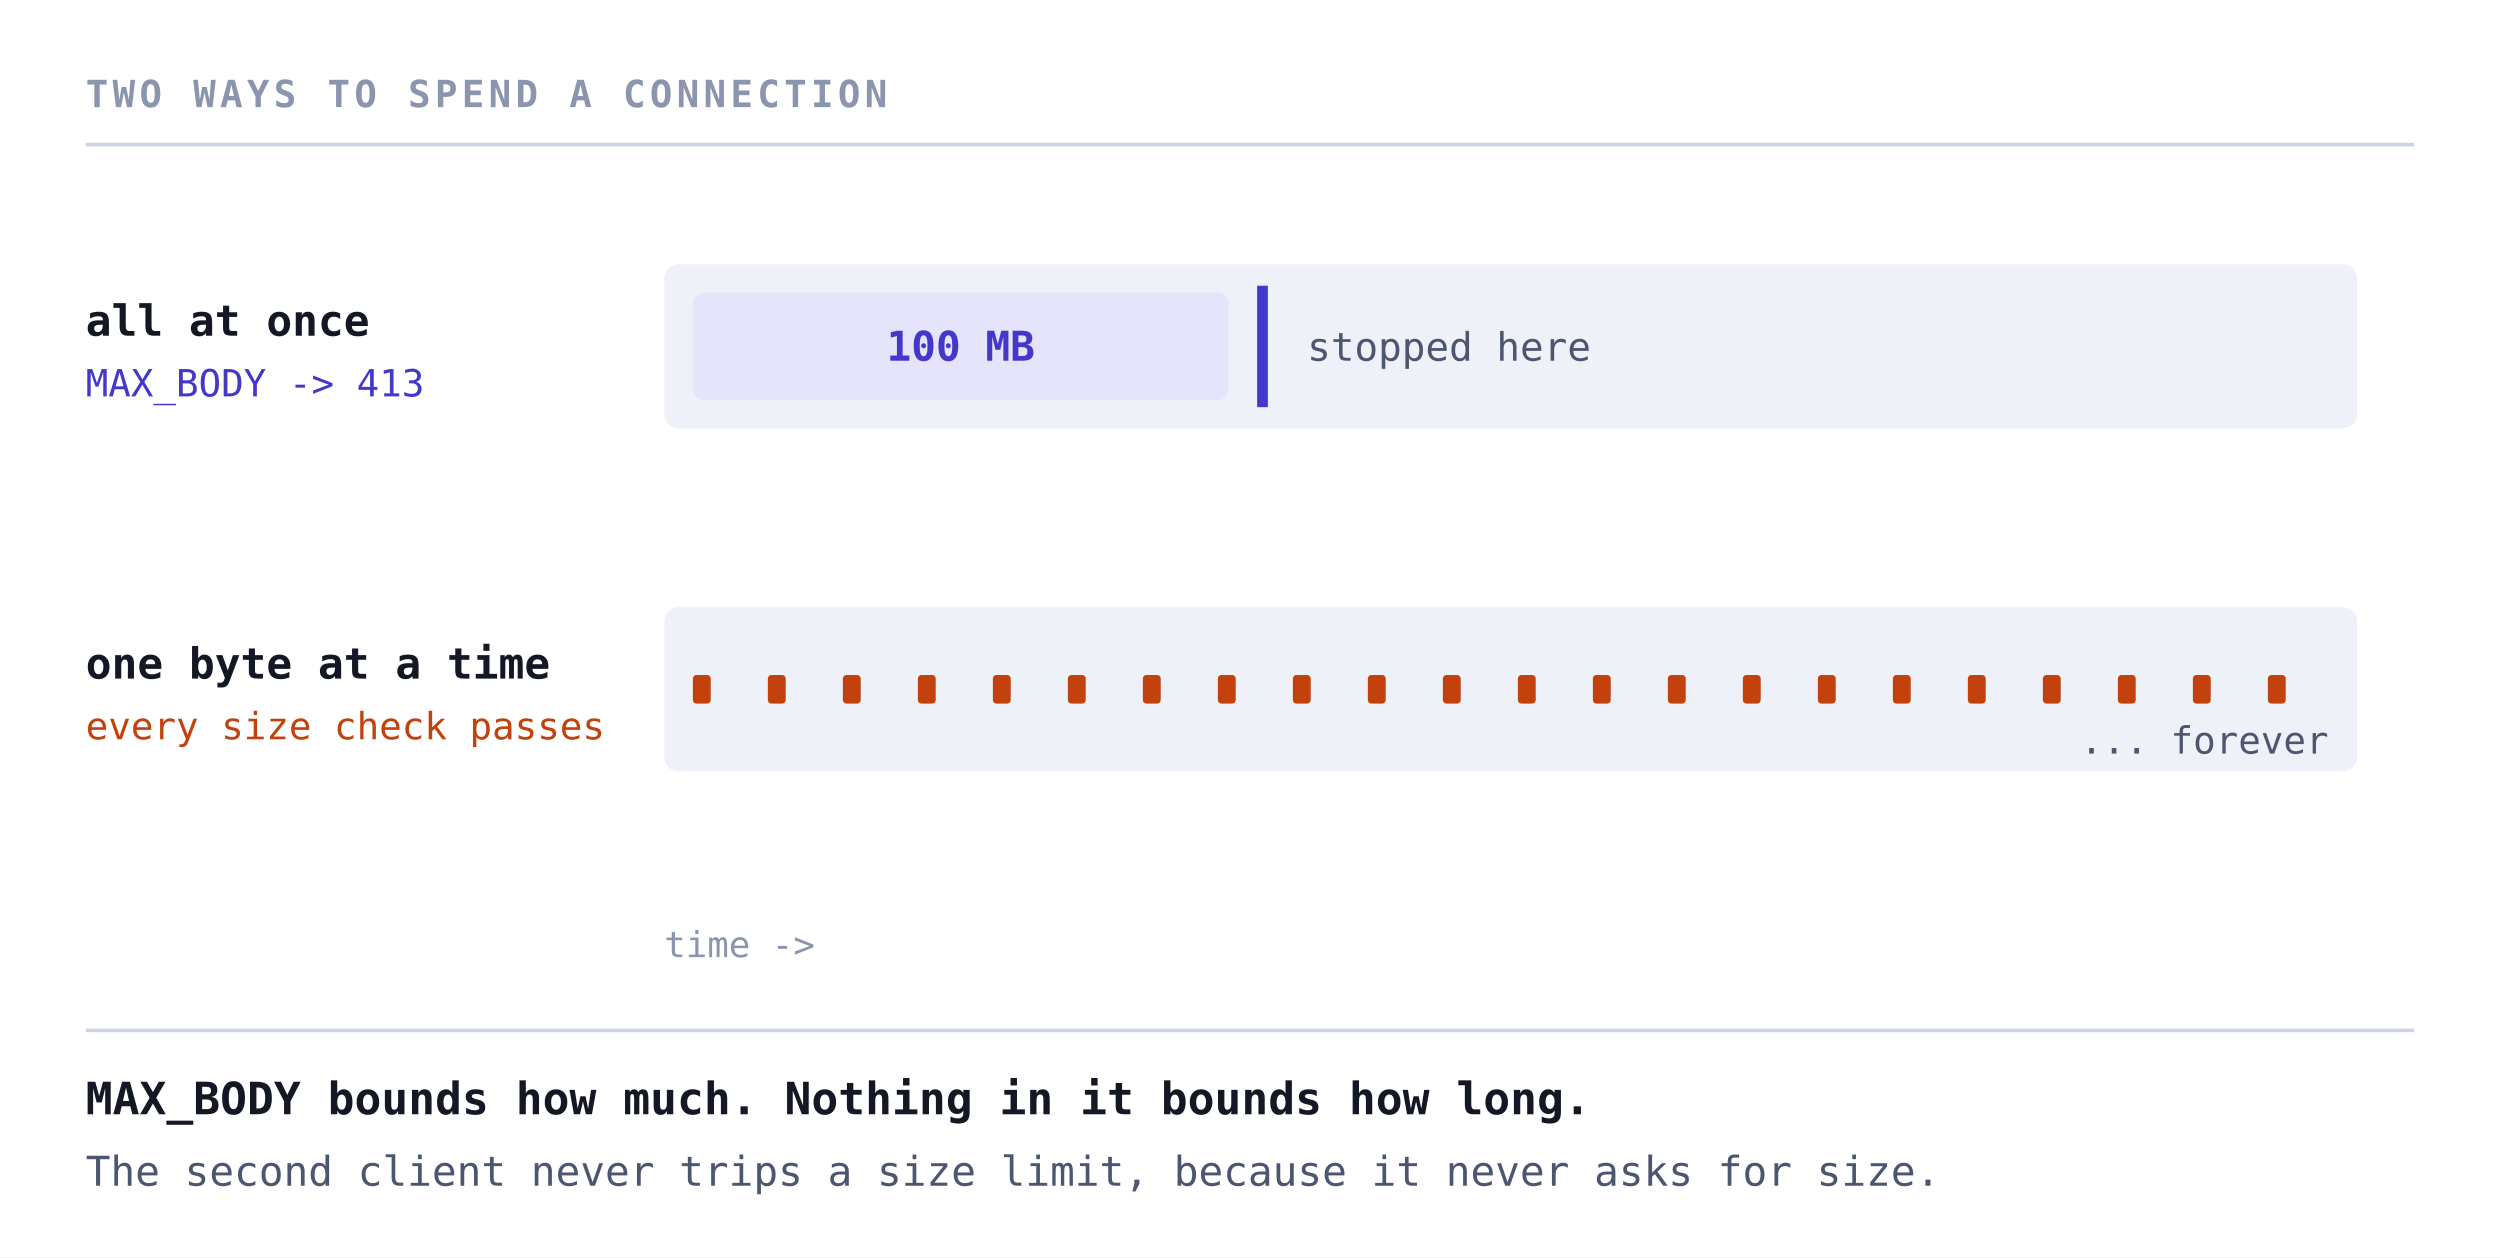
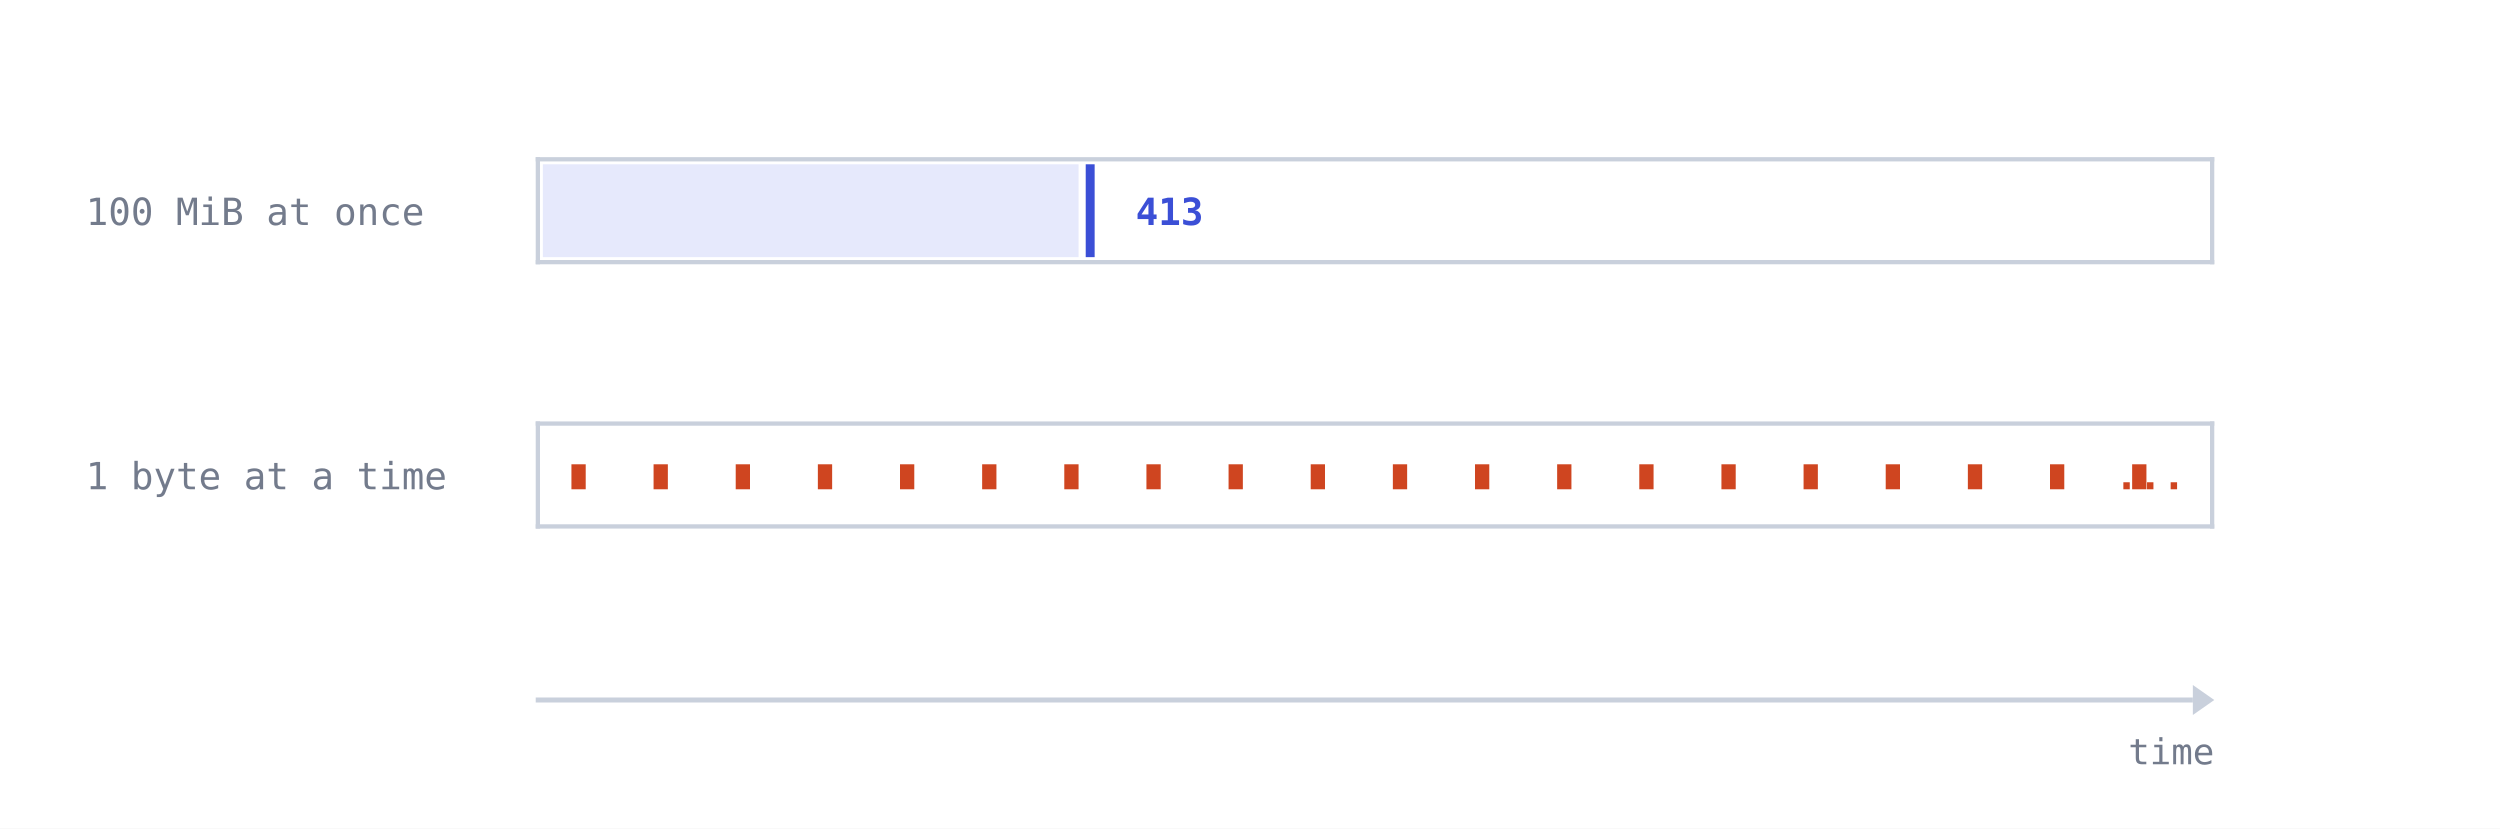
- <svg xmlns="http://www.w3.org/2000/svg" viewBox="0 0 700 352" width="700" height="352" role="img">
-   <rect x="0" y="0" width="700" height="352" fill="#ffffff" />
-   <text x="24" y="30" font-family="ui-monospace,SFMono-Regular,Menlo,Consolas,monospace" font-size="10.5" font-weight="700" fill="#8b95ad" text-anchor="start" letter-spacing="1.2">TWO WAYS TO SPEND A CONNECTION</text>
-   <rect x="24" y="40" width="652" height="1" rx="0" fill="#ccd4e4" />
-   <text x="24" y="94" font-family="ui-monospace,SFMono-Regular,Menlo,Consolas,monospace" font-size="12" font-weight="700" fill="#131824" text-anchor="start">all at once</text>
-   <text x="24" y="111" font-family="ui-monospace,SFMono-Regular,Menlo,Consolas,monospace" font-size="10.5" font-weight="400" fill="#4338ca" text-anchor="start">MAX_BODY  -&gt;  413</text>
-   <rect x="186" y="74" width="474" height="46" rx="4" fill="#eef1f7" />
-   <rect x="194" y="82" width="150" height="30" rx="3" fill="#e6e4fb" />
-   <text x="269" y="101" font-family="ui-monospace,SFMono-Regular,Menlo,Consolas,monospace" font-size="11.5" font-weight="700" fill="#4338ca" text-anchor="middle">100 MB</text>
-   <rect x="352" y="80" width="3" height="34" rx="0" fill="#4338ca" />
-   <text x="366" y="101" font-family="ui-monospace,SFMono-Regular,Menlo,Consolas,monospace" font-size="11" font-weight="400" fill="#4d5670" text-anchor="start">stopped here</text>
-   <text x="24" y="190" font-family="ui-monospace,SFMono-Regular,Menlo,Consolas,monospace" font-size="12" font-weight="700" fill="#131824" text-anchor="start">one byte at a time</text>
-   <text x="24" y="207" font-family="ui-monospace,SFMono-Regular,Menlo,Consolas,monospace" font-size="10.5" font-weight="400" fill="#c2410c" text-anchor="start">every size check passes</text>
-   <rect x="186" y="170" width="474" height="46" rx="4" fill="#eef1f7" />
-   <rect x="194" y="189" width="5" height="8" rx="1" fill="#c2410c" />
-   <rect x="215" y="189" width="5" height="8" rx="1" fill="#c2410c" />
-   <rect x="236" y="189" width="5" height="8" rx="1" fill="#c2410c" />
-   <rect x="257" y="189" width="5" height="8" rx="1" fill="#c2410c" />
-   <rect x="278" y="189" width="5" height="8" rx="1" fill="#c2410c" />
-   <rect x="299" y="189" width="5" height="8" rx="1" fill="#c2410c" />
-   <rect x="320" y="189" width="5" height="8" rx="1" fill="#c2410c" />
-   <rect x="341" y="189" width="5" height="8" rx="1" fill="#c2410c" />
-   <rect x="362" y="189" width="5" height="8" rx="1" fill="#c2410c" />
-   <rect x="383" y="189" width="5" height="8" rx="1" fill="#c2410c" />
-   <rect x="404" y="189" width="5" height="8" rx="1" fill="#c2410c" />
-   <rect x="425" y="189" width="5" height="8" rx="1" fill="#c2410c" />
-   <rect x="446" y="189" width="5" height="8" rx="1" fill="#c2410c" />
-   <rect x="467" y="189" width="5" height="8" rx="1" fill="#c2410c" />
-   <rect x="488" y="189" width="5" height="8" rx="1" fill="#c2410c" />
-   <rect x="509" y="189" width="5" height="8" rx="1" fill="#c2410c" />
-   <rect x="530" y="189" width="5" height="8" rx="1" fill="#c2410c" />
-   <rect x="551" y="189" width="5" height="8" rx="1" fill="#c2410c" />
-   <rect x="572" y="189" width="5" height="8" rx="1" fill="#c2410c" />
-   <rect x="593" y="189" width="5" height="8" rx="1" fill="#c2410c" />
-   <rect x="614" y="189" width="5" height="8" rx="1" fill="#c2410c" />
-   <rect x="635" y="189" width="5" height="8" rx="1" fill="#c2410c" />
-   <text x="194" y="185" font-family="ui-monospace,SFMono-Regular,Menlo,Consolas,monospace" font-size="10" font-weight="400" fill="#4d5670" text-anchor="start" />
-   <text x="652" y="211" font-family="ui-monospace,SFMono-Regular,Menlo,Consolas,monospace" font-size="10.5" font-weight="400" fill="#4d5670" text-anchor="end">... forever</text>
-   <text x="186" y="268" font-family="ui-monospace,SFMono-Regular,Menlo,Consolas,monospace" font-size="10" font-weight="400" fill="#8b95ad" text-anchor="start">time  -&gt;</text>
-   <rect x="24" y="288" width="652" height="1" rx="0" fill="#ccd4e4" />
-   <text x="24" y="312" font-family="ui-monospace,SFMono-Regular,Menlo,Consolas,monospace" font-size="12.5" font-weight="700" fill="#131824" text-anchor="start">MAX_BODY bounds how much. Nothing in it bounds how long.</text>
-   <text x="24" y="332" font-family="ui-monospace,SFMono-Regular,Menlo,Consolas,monospace" font-size="11.5" font-weight="400" fill="#4d5670" text-anchor="start">The second client never trips a size limit, because it never asks for size.</text>
+ <svg xmlns="http://www.w3.org/2000/svg" viewBox="0 0 700 232" width="700" height="232" role="img">
+   <rect x="0" y="0" width="700" height="232" fill="#ffffff" />
+   <text x="24" y="63" font-family="ui-monospace,SFMono-Regular,Menlo,Consolas,monospace" font-size="10.5" font-weight="400" fill="#737b8c" text-anchor="start">100 MiB at once</text>
+   <rect x="150" y="44" width="470" height="1.2" rx="0" fill="#c9d0dc" />
+   <rect x="150" y="72.8" width="470" height="1.2" rx="0" fill="#c9d0dc" />
+   <rect x="150" y="44" width="1.2" height="30" rx="0" fill="#c9d0dc" />
+   <rect x="618.8" y="44" width="1.2" height="30" rx="0" fill="#c9d0dc" />
+   <rect x="152" y="46" width="150" height="26" rx="0" fill="#e6e9fc" />
+   <rect x="304" y="46" width="2.5" height="26" rx="0" fill="#3b4fd6" />
+   <text x="318" y="63" font-family="ui-monospace,SFMono-Regular,Menlo,Consolas,monospace" font-size="10.5" font-weight="700" fill="#3b4fd6" text-anchor="start">413</text>
+   <text x="24" y="137" font-family="ui-monospace,SFMono-Regular,Menlo,Consolas,monospace" font-size="10.5" font-weight="400" fill="#737b8c" text-anchor="start">1 byte at a time</text>
+   <rect x="150" y="118" width="470" height="1.2" rx="0" fill="#c9d0dc" />
+   <rect x="150" y="146.8" width="470" height="1.2" rx="0" fill="#c9d0dc" />
+   <rect x="150" y="118" width="1.2" height="30" rx="0" fill="#c9d0dc" />
+   <rect x="618.8" y="118" width="1.2" height="30" rx="0" fill="#c9d0dc" />
+   <rect x="160" y="130" width="4" height="7" rx="0" fill="#cf4520" />
+   <rect x="183" y="130" width="4" height="7" rx="0" fill="#cf4520" />
+   <rect x="206" y="130" width="4" height="7" rx="0" fill="#cf4520" />
+   <rect x="229" y="130" width="4" height="7" rx="0" fill="#cf4520" />
+   <rect x="252" y="130" width="4" height="7" rx="0" fill="#cf4520" />
+   <rect x="275" y="130" width="4" height="7" rx="0" fill="#cf4520" />
+   <rect x="298" y="130" width="4" height="7" rx="0" fill="#cf4520" />
+   <rect x="321" y="130" width="4" height="7" rx="0" fill="#cf4520" />
+   <rect x="344" y="130" width="4" height="7" rx="0" fill="#cf4520" />
+   <rect x="367" y="130" width="4" height="7" rx="0" fill="#cf4520" />
+   <rect x="390" y="130" width="4" height="7" rx="0" fill="#cf4520" />
+   <rect x="413" y="130" width="4" height="7" rx="0" fill="#cf4520" />
+   <rect x="436" y="130" width="4" height="7" rx="0" fill="#cf4520" />
+   <rect x="459" y="130" width="4" height="7" rx="0" fill="#cf4520" />
+   <rect x="482" y="130" width="4" height="7" rx="0" fill="#cf4520" />
+   <rect x="505" y="130" width="4" height="7" rx="0" fill="#cf4520" />
+   <rect x="528" y="130" width="4" height="7" rx="0" fill="#cf4520" />
+   <rect x="551" y="130" width="4" height="7" rx="0" fill="#cf4520" />
+   <rect x="574" y="130" width="4" height="7" rx="0" fill="#cf4520" />
+   <rect x="597" y="130" width="4" height="7" rx="0" fill="#cf4520" />
+   <text x="612" y="137" font-family="ui-monospace,SFMono-Regular,Menlo,Consolas,monospace" font-size="11" font-weight="700" fill="#cf4520" text-anchor="end">...</text>
+   <rect x="150" y="195.3" width="464" height="1.4" rx="0" fill="#c9d0dc" />
+   <path d="M614 191.8 L620 196 L614 200.2 z" fill="#c9d0dc" />
+   <text x="620" y="214" font-family="ui-monospace,SFMono-Regular,Menlo,Consolas,monospace" font-size="10" font-weight="400" fill="#737b8c" text-anchor="end">time</text>
</svg>
